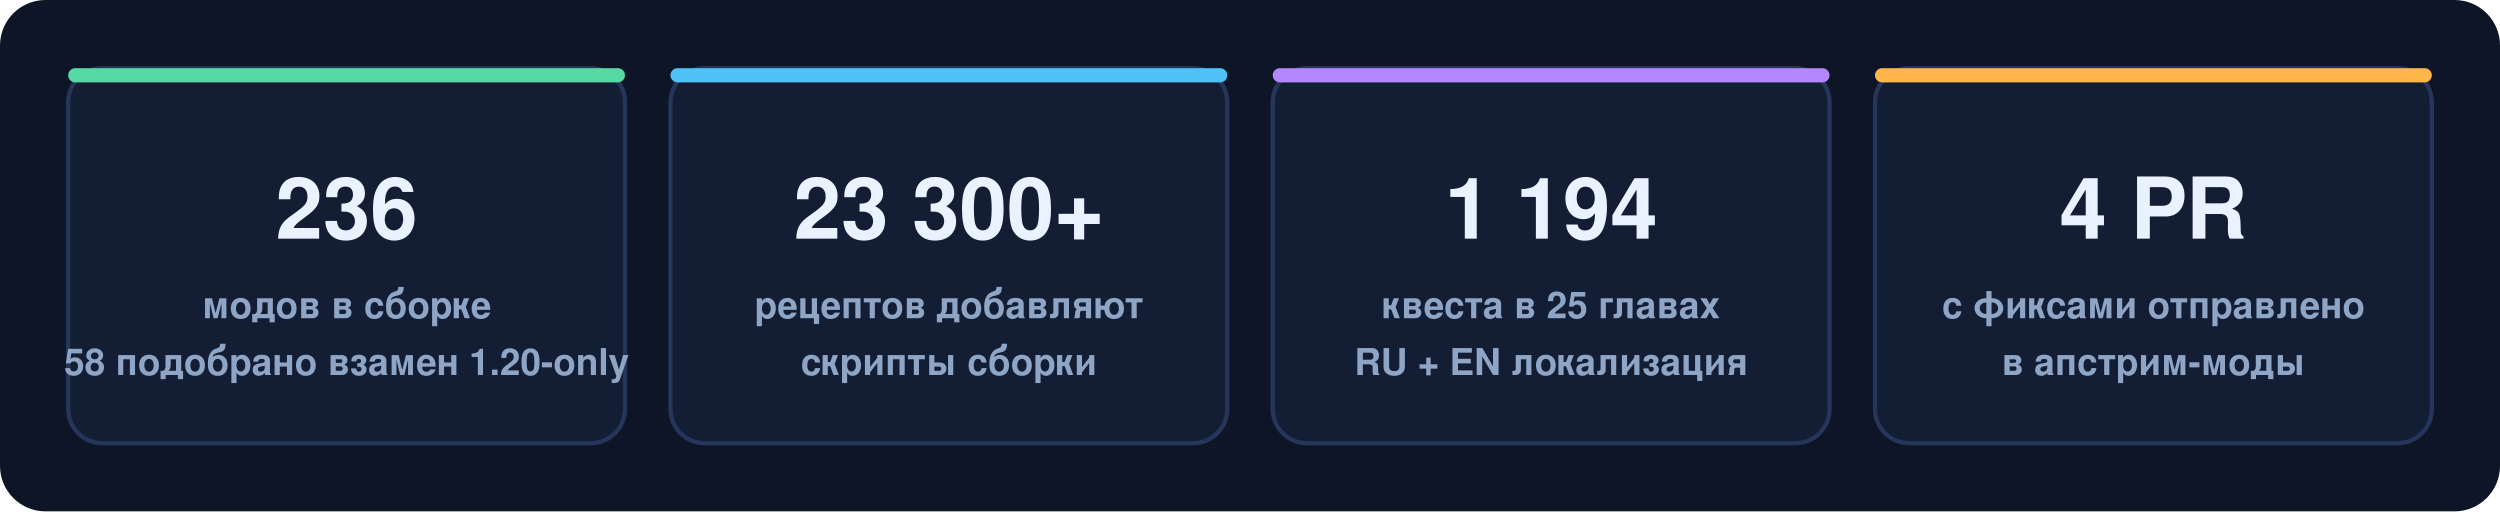
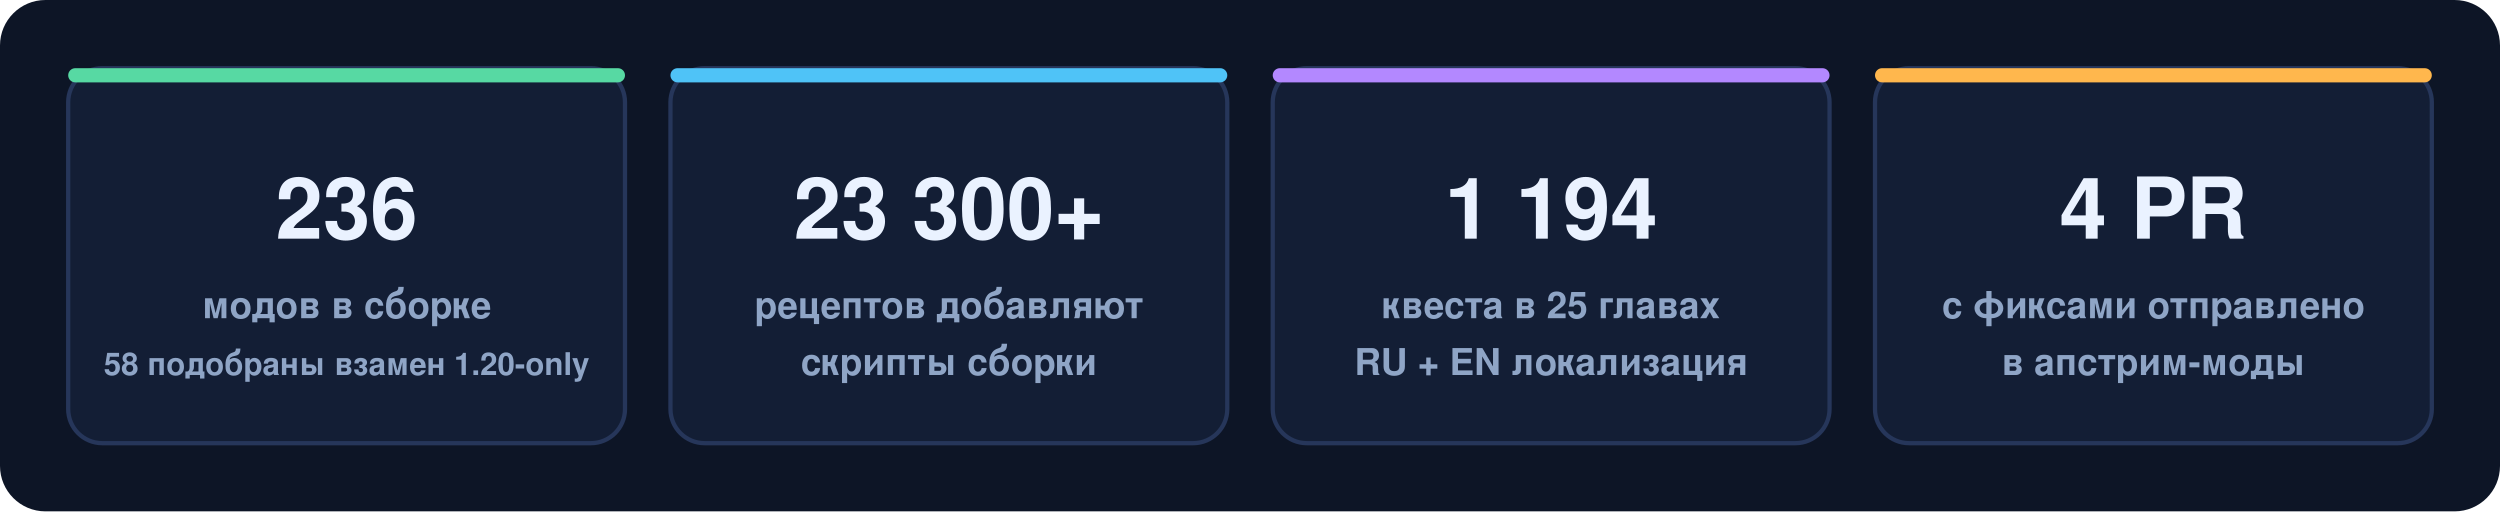
<svg xmlns="http://www.w3.org/2000/svg" width="880" height="180" viewBox="0 0 880 180" role="img" aria-label="Pack stats">
  <defs>
    <style>
      .card { fill: #131e35; stroke: #26365a; stroke-width: 1.5; }
      .num { font: 800 30px 'Segoe UI', Ubuntu, Helvetica, Arial, sans-serif; fill: #eaf2ff; }
      .cap { font: 600 13px 'Segoe UI', Ubuntu, Helvetica, Arial, sans-serif; fill: #8fa5c6; }
+       .capsm { font: 600 11px 'Segoe UI', Ubuntu, Helvetica, Arial, sans-serif; fill: #8fa5c6; }
      .accent-a { fill: #57d9a3; } .accent-b { fill: #4fc3f7; } .accent-c { fill: #b388ff; } .accent-d { fill: #ffb74d; }
    </style>
  </defs>
  <rect width="880" height="180" rx="16" fill="#0d1526" />
  <g>
    <rect x="24" y="24" width="196" height="132" rx="12" class="card" />
    <rect x="24" y="24" width="196" height="5" rx="2.5" class="accent-a" />
    <text x="122" y="84" text-anchor="middle" class="num">236</text>
    <text x="122" y="112" text-anchor="middle" class="cap">модов в сборке</text>
-     <text x="122" y="132" text-anchor="middle" class="cap">58 подобрано взамен 1.20-only</text>
+     <text x="122" y="132" text-anchor="middle" class="capsm">58 подобраны взамен 1.20-only</text>
  </g>
  <g>
    <rect x="236" y="24" width="196" height="132" rx="12" class="card" />
    <rect x="236" y="24" width="196" height="5" rx="2.5" class="accent-b" />
    <text x="334" y="84" text-anchor="middle" class="num">23 300+</text>
    <text x="334" y="112" text-anchor="middle" class="cap">рецептов добавляют</text>
    <text x="334" y="132" text-anchor="middle" class="cap">скрипты сборки</text>
  </g>
  <g>
    <rect x="448" y="24" width="196" height="132" rx="12" class="card" />
    <rect x="448" y="24" width="196" height="5" rx="2.5" class="accent-c" />
    <text x="546" y="84" text-anchor="middle" class="num">1 194</text>
    <text x="546" y="112" text-anchor="middle" class="cap">квеста в 25 главах</text>
    <text x="546" y="132" text-anchor="middle" class="cap">RU + EN локализация</text>
  </g>
  <g>
    <rect x="660" y="24" width="196" height="132" rx="12" class="card" />
    <rect x="660" y="24" width="196" height="5" rx="2.5" class="accent-d" />
    <text x="758" y="84" text-anchor="middle" class="num">4 PR</text>
    <text x="758" y="112" text-anchor="middle" class="cap">с фиксами отправлено</text>
    <text x="758" y="132" text-anchor="middle" class="cap">в апстрим-моды</text>
  </g>
</svg>
